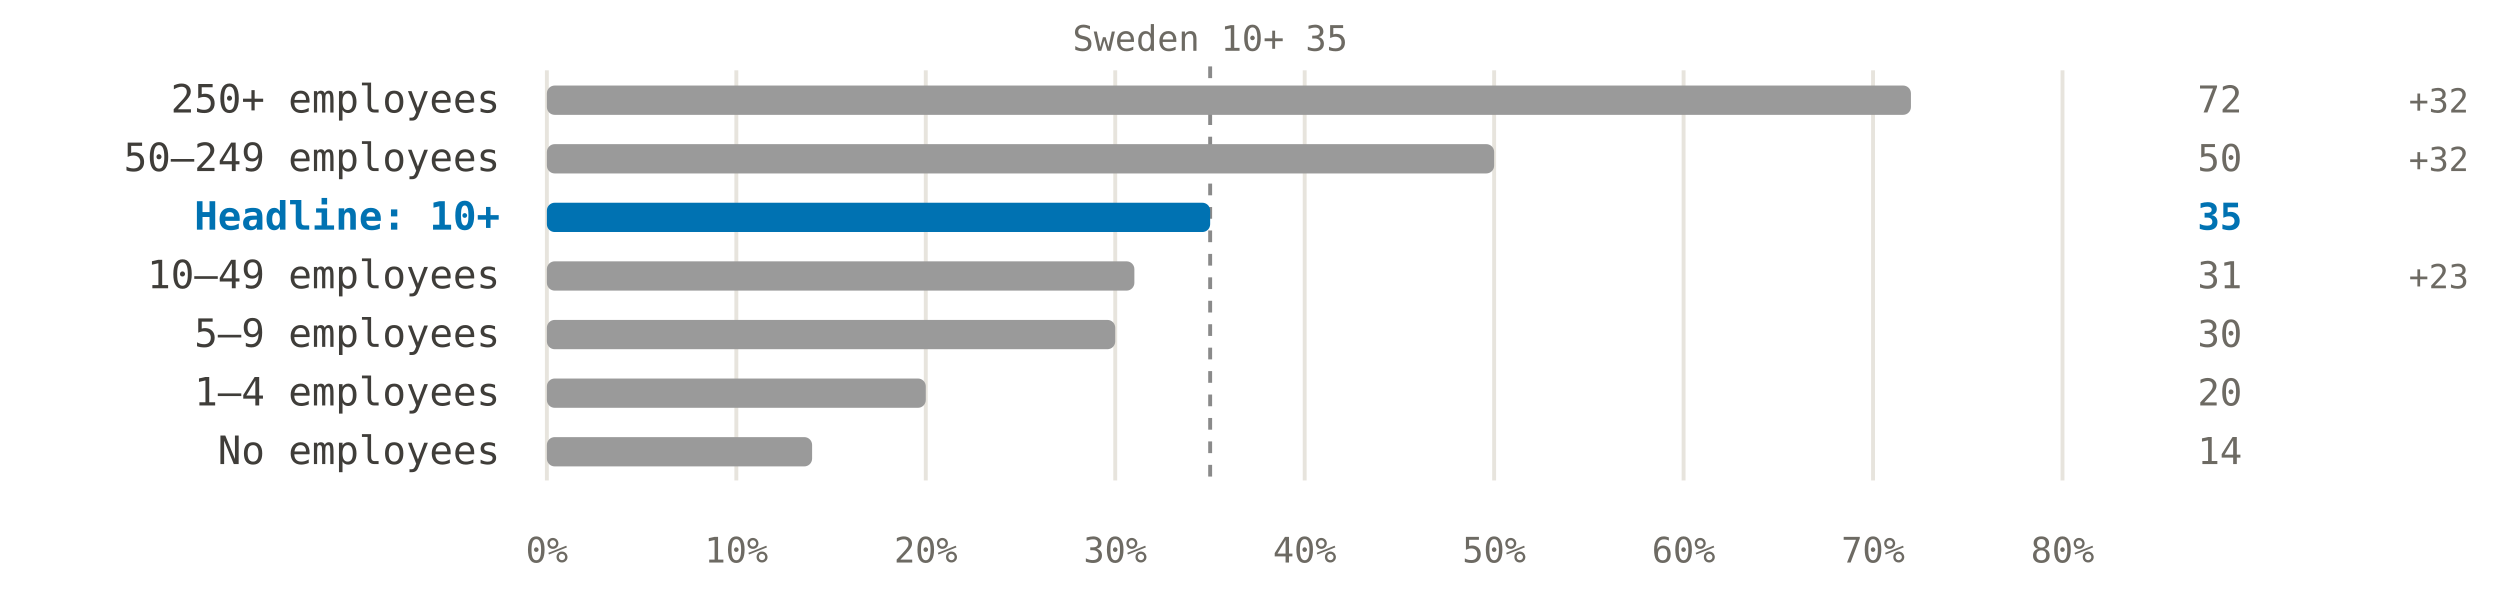
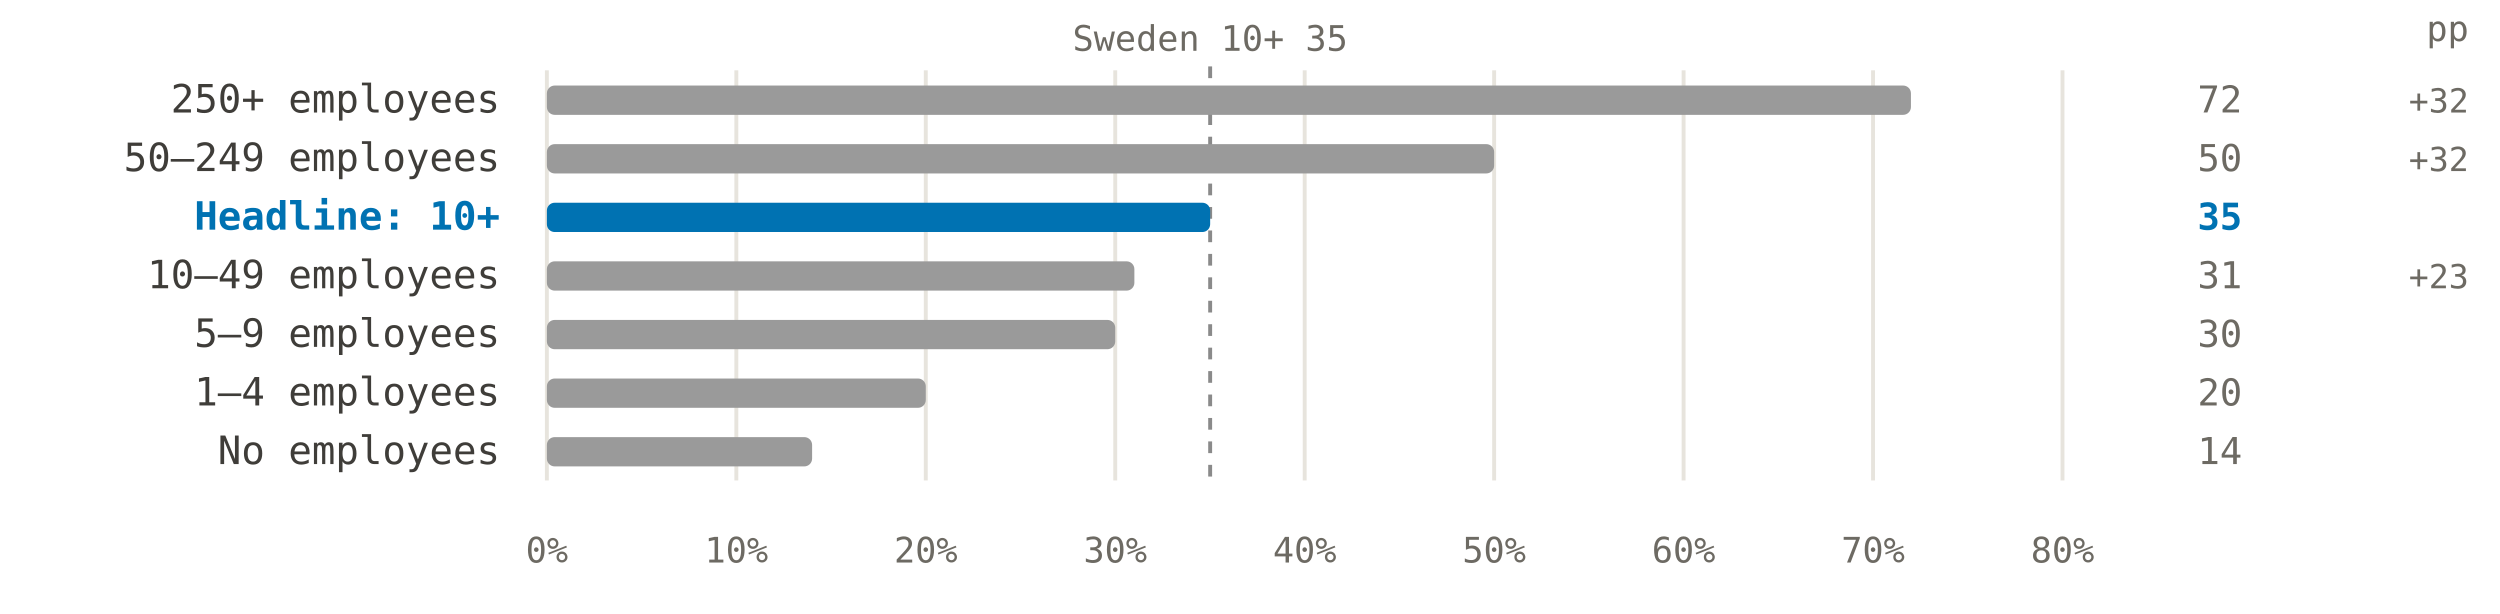
<svg xmlns="http://www.w3.org/2000/svg" class="rankchart barplot" viewBox="0 0 640 157" role="img" aria-label="Ranked bar chart, 7 firm-size classes, latest value with change since the previous wave">
  <style>:root{--c1:#0072b2;--c2:#d55e00;--c3:#009e73;--c4:#cc79a7;--ink:#161d2b}.rankchart{font-family:ui-monospace,Menlo,monospace}svg{background:#ffffff}.grid,.rowguide{stroke:#e7e4dd}.rowguide{opacity:.6}.meanline{stroke:#8a8a8a;stroke-dasharray:3 3}.meanlab,.tick{fill:#6d6a63;font-size:9px}.dname{fill:#3f3d39;font-size:10px}.dname.se{fill:#0072b2;font-weight:700}.dot{fill:#9a9a9a}.dot.se{fill:#0072b2}.bar{fill:#9a9a9a}.bar.se{fill:#0072b2}.dval{fill:#6d6a63;font-size:9.5px}.dval.se{fill:#0072b2;font-weight:700}.ddelta{fill:#6d6a63;font-size:8.5px}.trendarea{fill:#0072b2;opacity:.08}.trendline,.trenddash{fill:none;stroke:#0072b2;stroke-width:2}.trenddash{stroke-dasharray:4 3}.trenddot{fill:#0072b2}.trendval{fill:#0072b2;font-size:11px;font-weight:700}.sqband{fill:#0072b2;opacity:.10}.sqlo{fill:none;stroke:#009e73;stroke-width:2}.sqhi{fill:none;stroke:#0072b2;stroke-width:2.6}.sqdot.lo{fill:#009e73}.sqdot.hi{fill:#0072b2}.sqval{font-size:11px;font-weight:700}.sqval.lo{fill:#009e73}.sqval.hi{fill:#0072b2}.dumb{display:block}.dbtrack{stroke:#d9d5cd;stroke-width:3}.dblo{fill:#009e73}.dbhi{fill:#0072b2}.figttl{fill:#161d2b;font-size:12px;font-weight:700}.figsrc{fill:#6d6a63;font-size:8.5px}</style>
+   <text class="tick" x="632" y="10.5" text-anchor="end">pp</text>
  <line class="grid" x1="140.0" y1="18" x2="140.0" y2="123" />
  <text class="tick" x="140.0" y="144" text-anchor="middle">0%</text>
  <line class="grid" x1="188.5" y1="18" x2="188.5" y2="123" />
  <text class="tick" x="188.5" y="144" text-anchor="middle">10%</text>
  <line class="grid" x1="237.0" y1="18" x2="237.0" y2="123" />
  <text class="tick" x="237.0" y="144" text-anchor="middle">20%</text>
  <line class="grid" x1="285.5" y1="18" x2="285.5" y2="123" />
  <text class="tick" x="285.5" y="144" text-anchor="middle">30%</text>
  <line class="grid" x1="334.0" y1="18" x2="334.0" y2="123" />
  <text class="tick" x="334.0" y="144" text-anchor="middle">40%</text>
  <line class="grid" x1="382.5" y1="18" x2="382.5" y2="123" />
  <text class="tick" x="382.5" y="144" text-anchor="middle">50%</text>
  <line class="grid" x1="431.0" y1="18" x2="431.0" y2="123" />
  <text class="tick" x="431.0" y="144" text-anchor="middle">60%</text>
  <line class="grid" x1="479.5" y1="18" x2="479.5" y2="123" />
  <text class="tick" x="479.5" y="144" text-anchor="middle">70%</text>
  <line class="grid" x1="528.0" y1="18" x2="528.0" y2="123" />
  <text class="tick" x="528.0" y="144" text-anchor="middle">80%</text>
  <line class="meanline" x1="309.8" y1="17" x2="309.8" y2="123" />
  <text class="meanlab" x="309.8" y="13" text-anchor="middle">Sweden 10+ 35</text>
  <text class="dname" x="128" y="28.8" text-anchor="end">250+ employees</text>
  <rect class="bar" x="140" y="21.9" width="349.2" height="7.5" rx="2" />
  <text class="dval" x="574" y="28.8" text-anchor="end">72</text>
  <text class="ddelta" x="632" y="28.8" text-anchor="end">+32</text>
  <text class="dname" x="128" y="43.8" text-anchor="end">50–249 employees</text>
  <rect class="bar" x="140" y="36.9" width="242.5" height="7.5" rx="2" />
  <text class="dval" x="574" y="43.8" text-anchor="end">50</text>
  <text class="ddelta" x="632" y="43.8" text-anchor="end">+32</text>
  <text class="dname se" x="128" y="58.8" text-anchor="end">Headline: 10+</text>
  <rect class="bar se" x="140" y="51.9" width="169.8" height="7.5" rx="2" />
  <text class="dval se" x="574" y="58.8" text-anchor="end">35</text>
  <text class="dname" x="128" y="73.8" text-anchor="end">10–49 employees</text>
  <rect class="bar" x="140" y="66.9" width="150.4" height="7.5" rx="2" />
  <text class="dval" x="574" y="73.8" text-anchor="end">31</text>
  <text class="ddelta" x="632" y="73.8" text-anchor="end">+23</text>
  <text class="dname" x="128" y="88.8" text-anchor="end">5–9 employees</text>
  <rect class="bar" x="140" y="81.9" width="145.5" height="7.5" rx="2" />
  <text class="dval" x="574" y="88.8" text-anchor="end">30</text>
  <text class="dname" x="128" y="103.8" text-anchor="end">1–4 employees</text>
  <rect class="bar" x="140" y="96.9" width="97.0" height="7.5" rx="2" />
  <text class="dval" x="574" y="103.8" text-anchor="end">20</text>
  <text class="dname" x="128" y="118.8" text-anchor="end">No employees</text>
  <rect class="bar" x="140" y="111.9" width="67.9" height="7.5" rx="2" />
  <text class="dval" x="574" y="118.8" text-anchor="end">14</text>
</svg>
